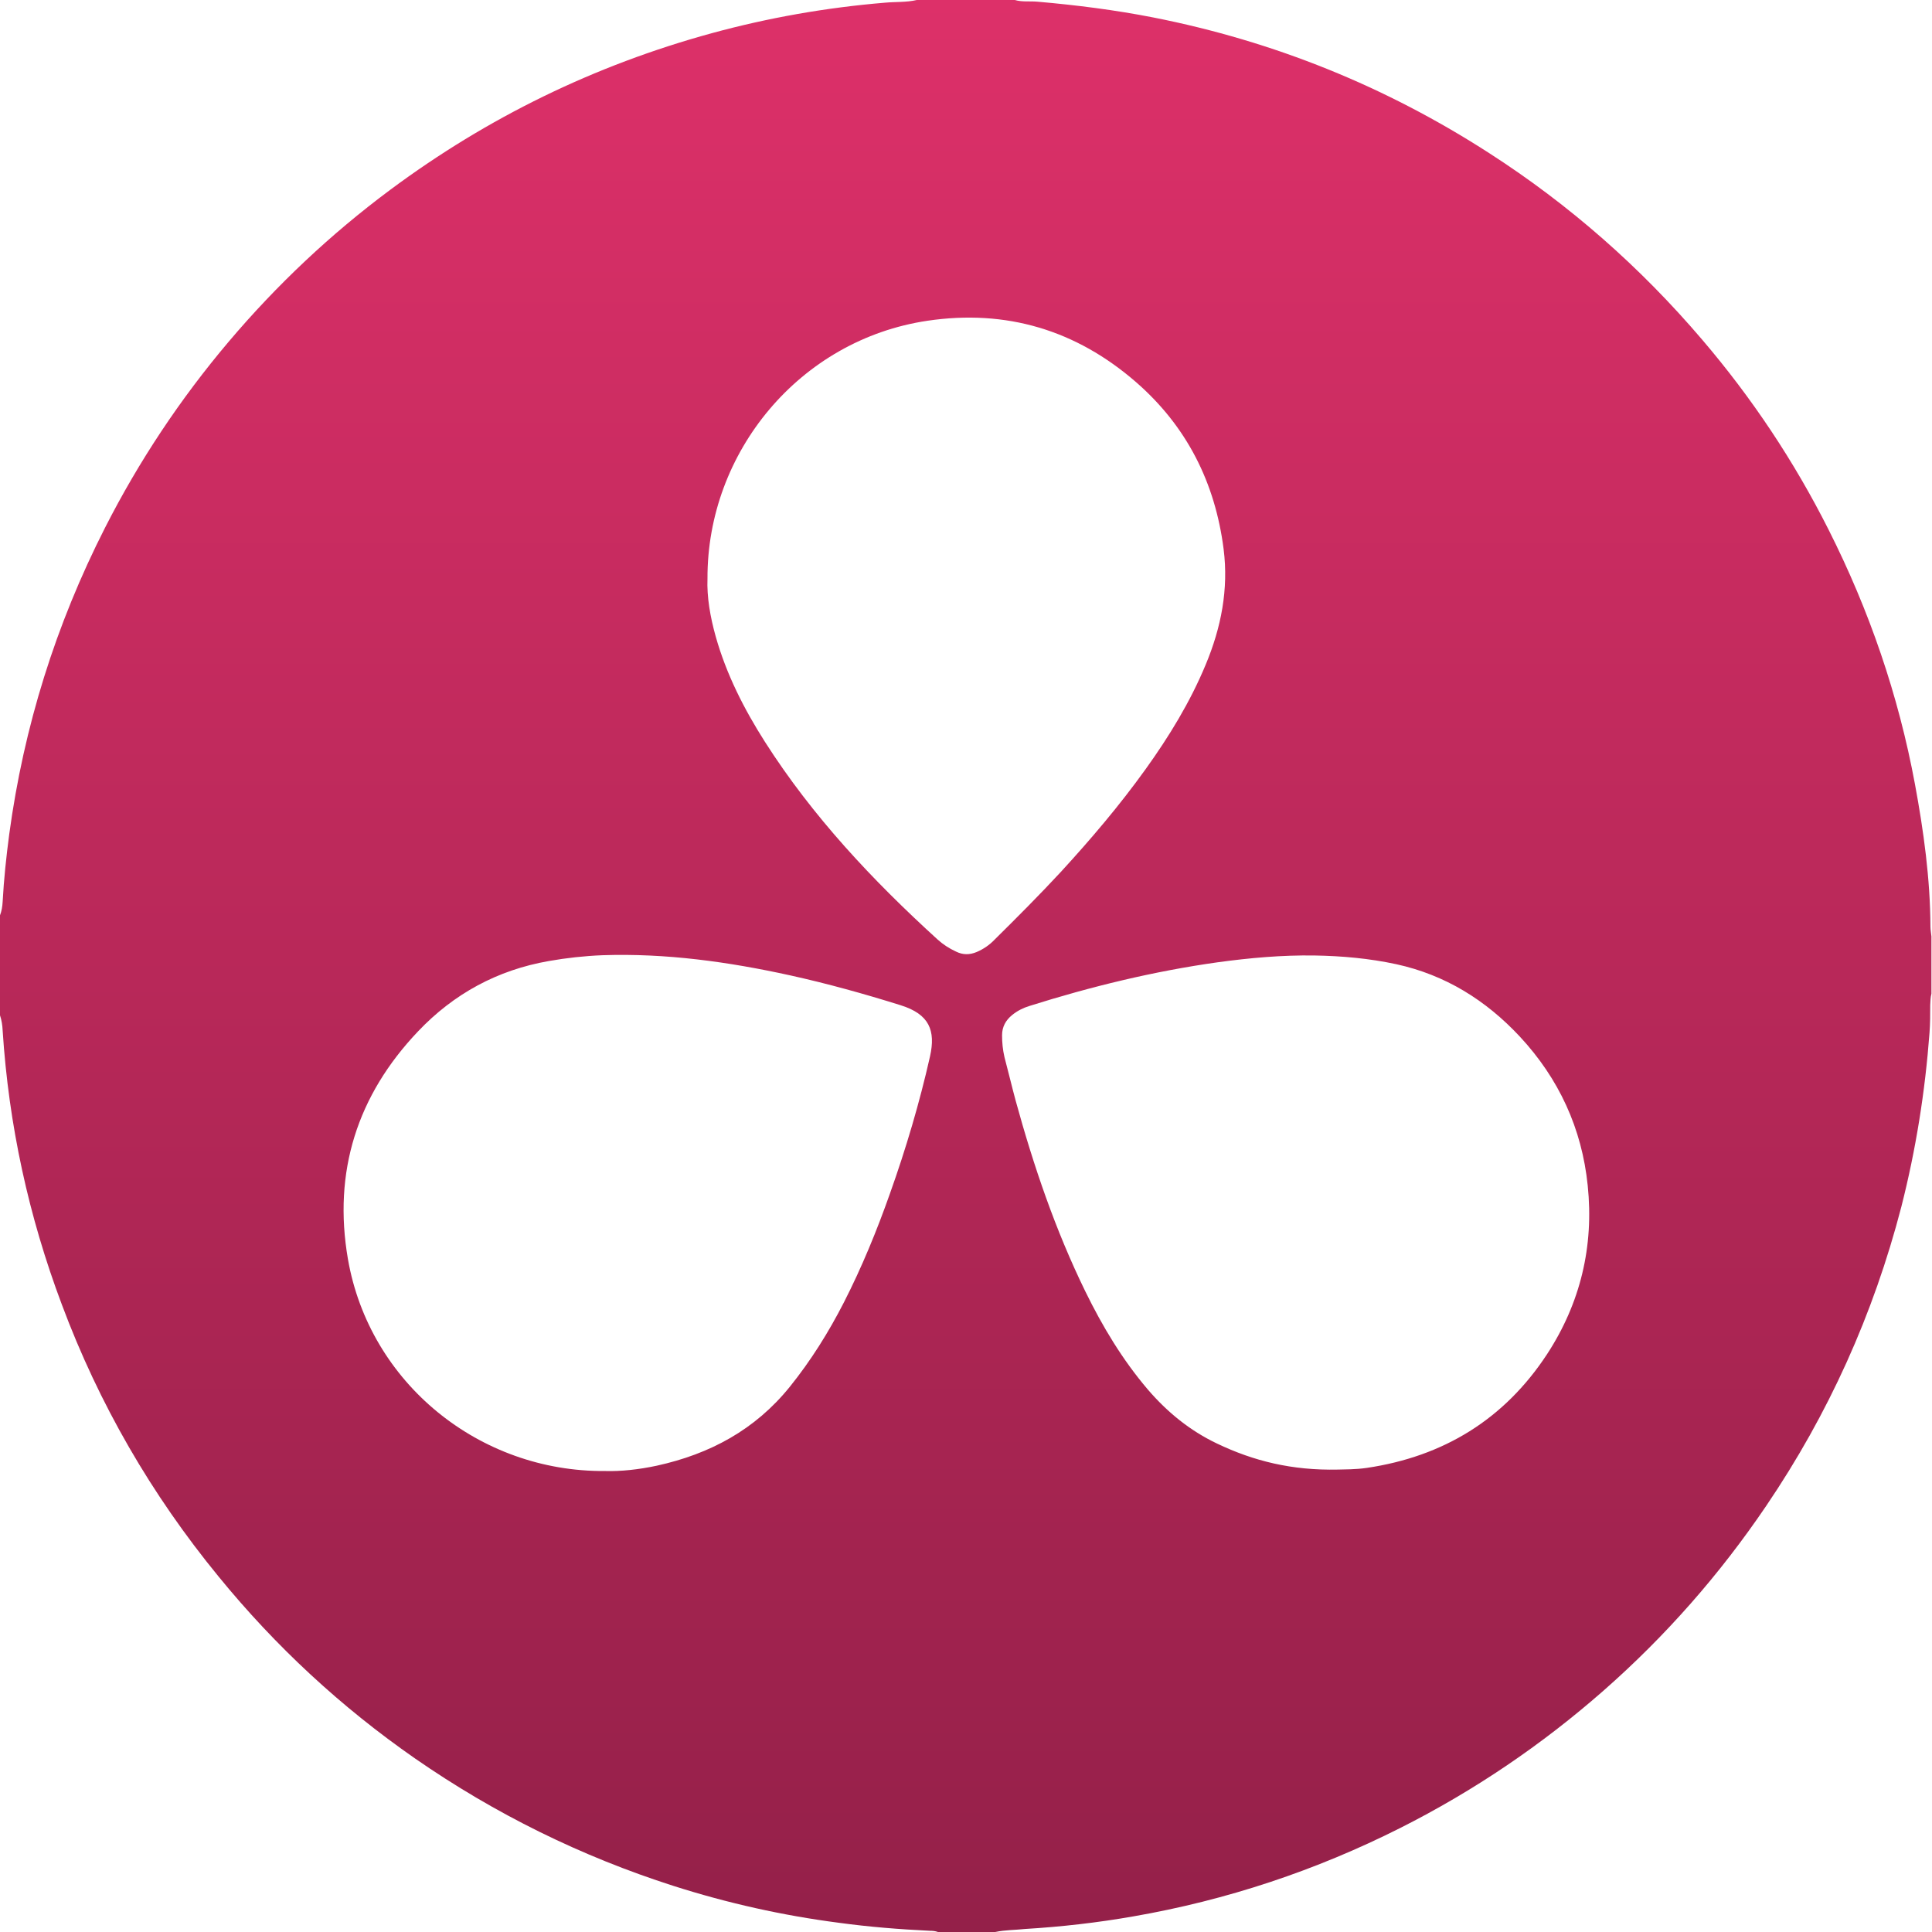
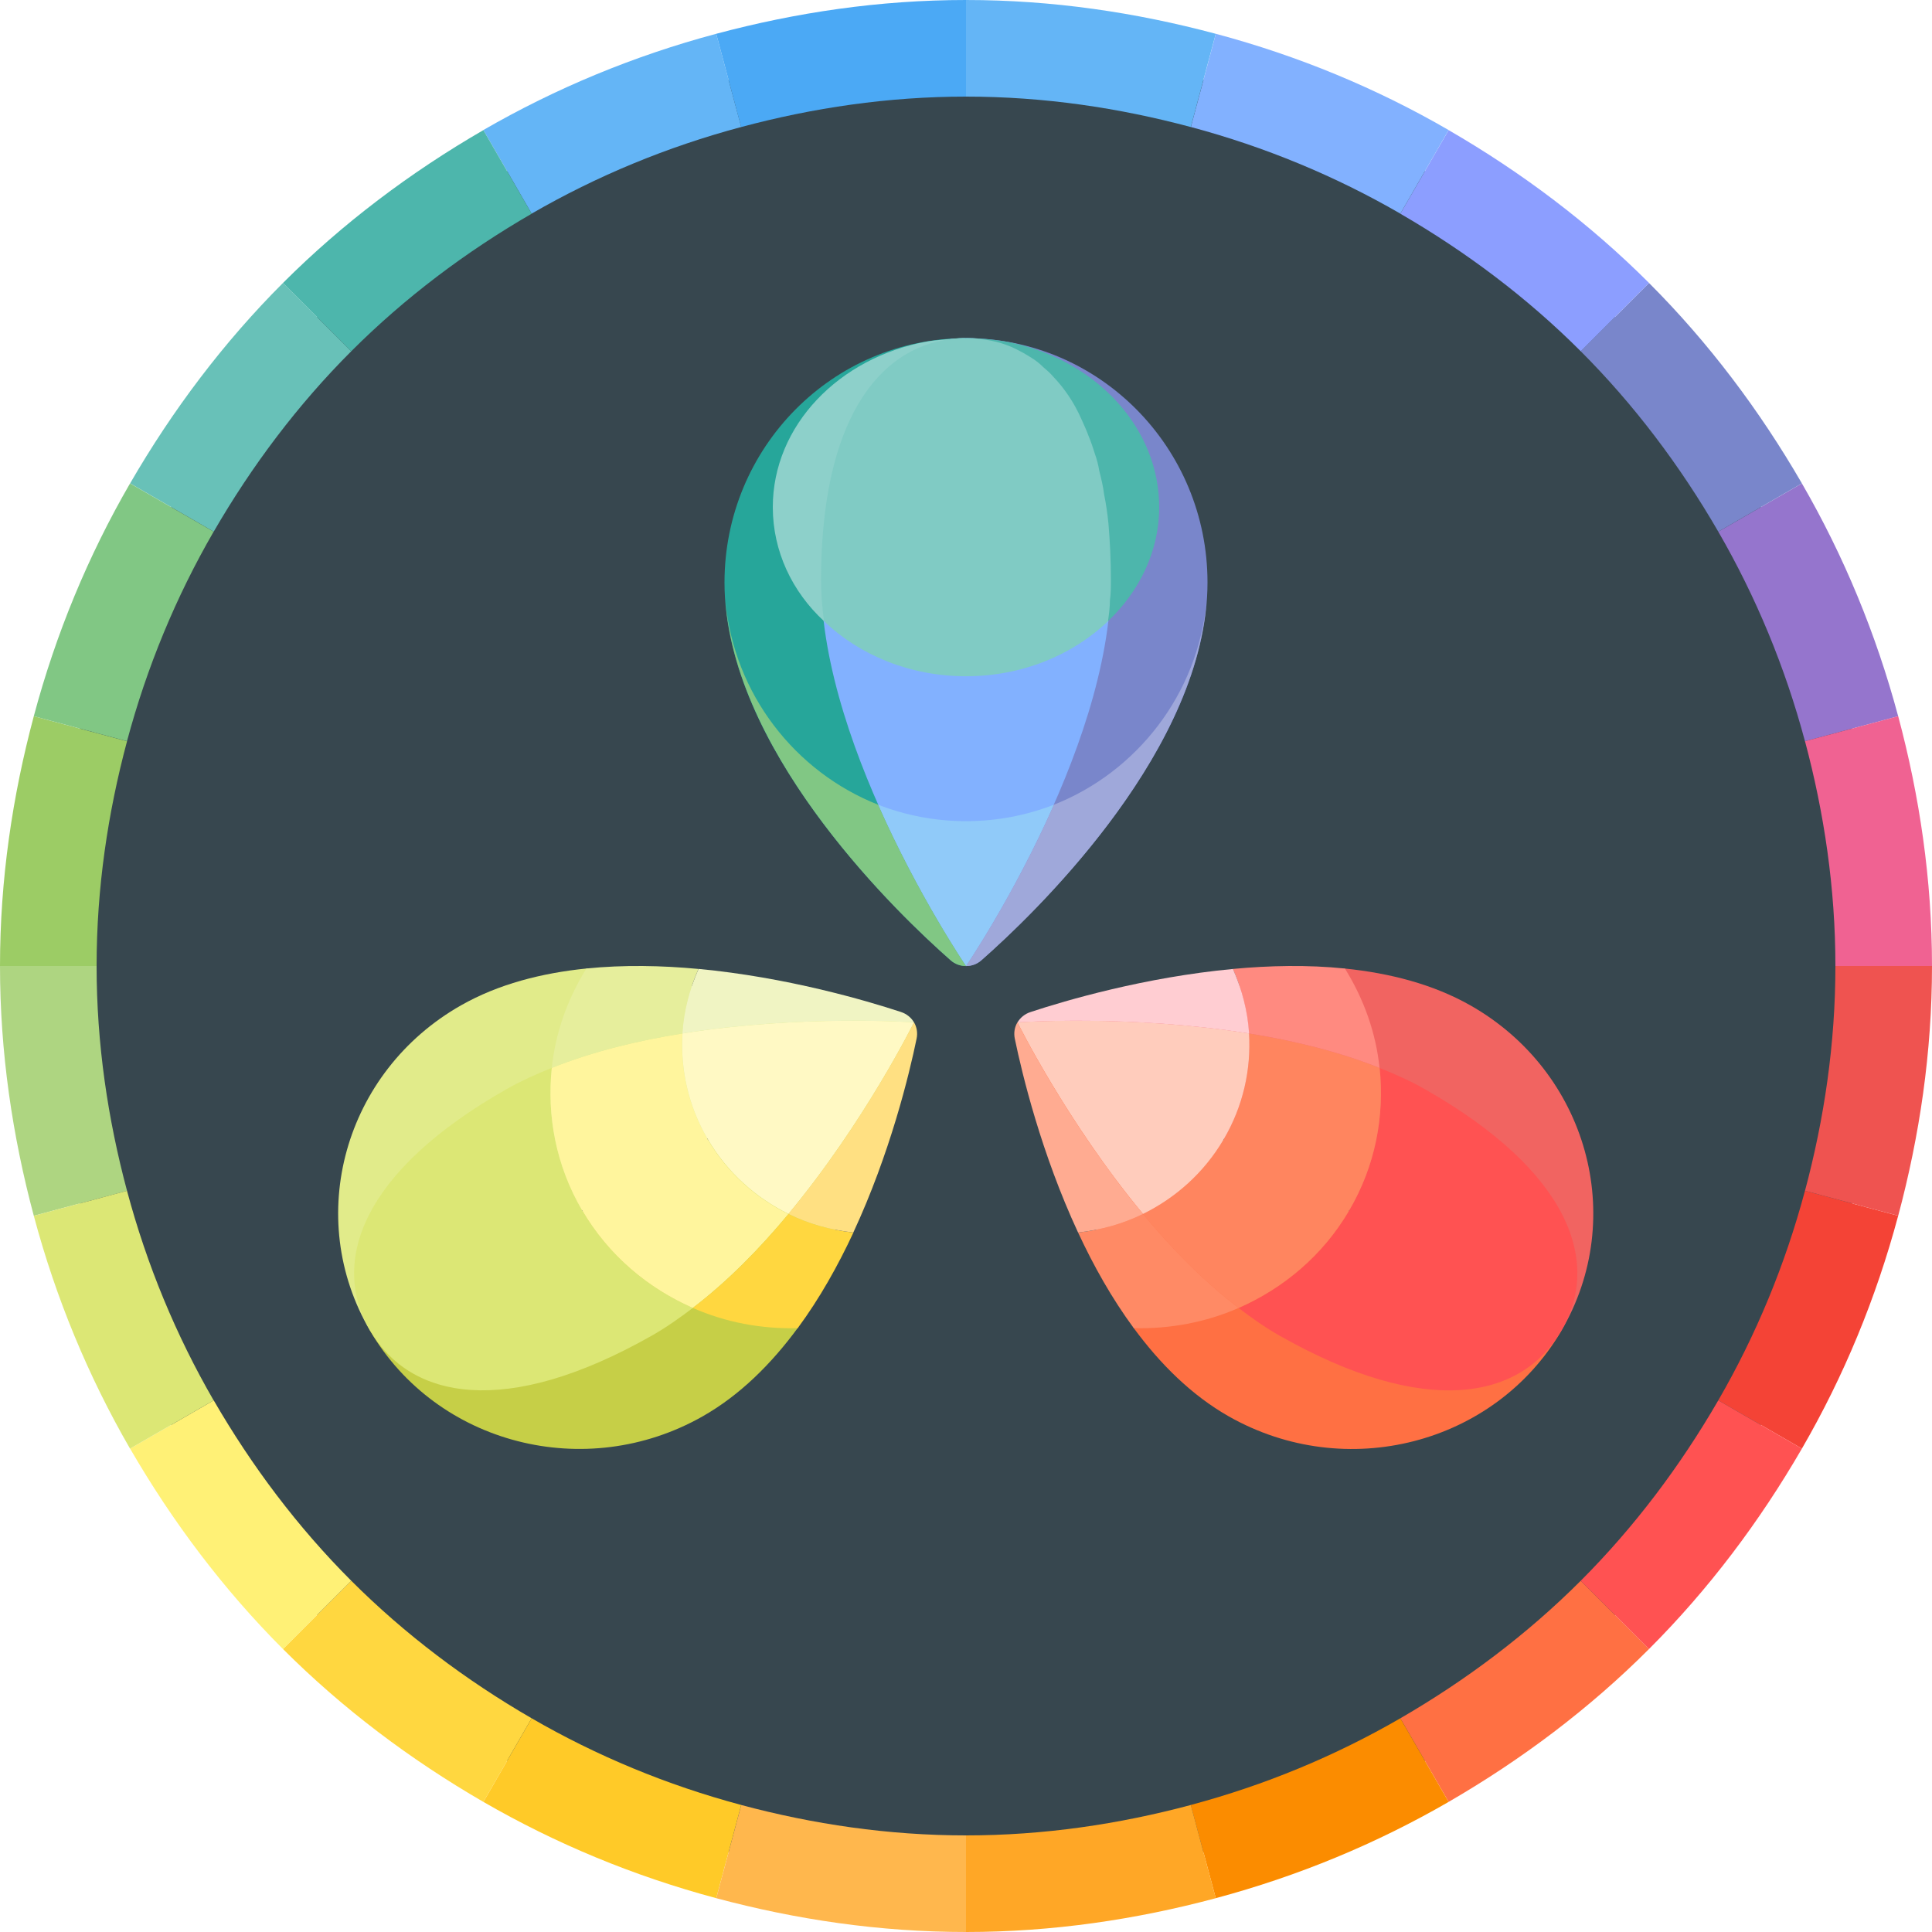
- <svg xmlns="http://www.w3.org/2000/svg" width="5117.7" height="5118.9" viewBox="0 0 5117.7 5118.9">
-   <linearGradient id="a" x1="2558.827" x2="2558.827" y1="5116.56" y2="-2.38" gradientTransform="matrix(1 0 0 -1 0 5116.56)" gradientUnits="userSpaceOnUse">
-     <stop offset="0" stop-color="#dd3069" />
-     <stop offset="1" stop-color="#942049" />
-   </linearGradient>
-   <path fill="url(#a)" d="M2636.9 5118.9h-151.7c-7.1-2.6-14.1-3.2-21.2-3.2-81-3.9-161.4-10.3-241.1-21.2-149.1-19.3-295.7-52.1-438.4-97.7-244.9-78.4-473.1-190.9-684.6-337.5-196.1-136.3-369.6-297-520.7-482.1-178.1-217.3-316.9-457.1-415.3-720.6-88.1-234-140.8-476.3-156.9-726.4-.6-13.5-2.6-27-7.1-40.5v-264.2c4.5-11.6 6.4-23.8 7.1-36 3.2-59.8 9.6-119.6 17.4-178.7 38.6-285.4 123.4-556.1 253.9-812.6 90-176.8 199.3-341.3 327.8-493.1 127.3-150.4 270-284.8 428.1-402.4 257.8-191.6 541.3-329.8 851.1-414.6 150.4-41.1 304.1-68.1 459.6-81 27.6-2.6 56.6-.6 84.2-7.1h259.7c19.9 5.8 40.5 2.6 60.4 4.5 102.9 9 205.1 21.9 306.6 41.8 319.5 63 615.8 182.6 889.7 359.3 212.8 136.9 400.5 302.1 564.4 494.3 131.8 154.3 243.6 322.1 334.9 503.3 108 214.1 185.1 438.4 228.9 674.3 23.1 124.7 40.5 250.7 41.1 378 0 8.4 1.9 17.4 2.6 25.7v151.7c-2.6 9.6-2.6 19.9-3.2 30.2 0 24.4 0 48.9-1.9 73.3-11.6 155.6-36 309.2-74.6 460.9-73.9 284.8-192.9 549-358.1 792.6-122.8 181.3-266.1 344.6-430.7 489.2-163.9 144-343.3 265.5-538.1 363.8-224.4 113.1-460.3 191.6-707.8 234.6-95.1 16.7-190.9 27.6-287.3 33.4-25.4 2.9-52.4 2.3-78.8 8zM1602.6 3897.5c42.4 1.3 90-3.9 137.6-14.1 140.8-30.9 260.4-95.1 352.3-208.9 55.9-69.4 102.9-144.6 143.4-223.7 47.6-93.2 87.4-190.3 122.1-288.6 42.4-118.9 78.4-240.4 106.1-363.2 15.4-68.8-1.9-111.9-77.8-135.6-96.4-30.2-193.5-57.2-292.5-79.1-163.9-36-329.1-59.1-497.6-53.4-47.6 1.9-95.1 7.1-142.1 15.4-136.3 23.8-252 86.8-346.5 186.4-161.4 169.7-225.6 372.2-185.8 603 57.2 329.8 349.1 564.4 680.8 561.8zm271.9-2364.3c-1.9 48.2 7.1 100.9 21.9 153.6 28.3 100.3 75.2 192.2 130.5 279 126 197.4 284.8 366.4 457.1 523.3 14.1 12.9 30.9 23.8 48.9 32.1 18 9 36 9 54.6 1.3 18-7.7 34.1-18.6 47.6-32.8 59.8-59.1 118.9-118.3 175.5-179.4 79.7-86.8 155.6-176.1 224.4-271.9 62.4-86.8 118.3-178.1 159.4-277.1 41.1-98.4 61.1-199.9 47.6-306.6-22.5-176.1-97.7-325.3-232.1-442.3-158.9-138.1-344-193.4-552.3-162.6-338.8 50.2-584.4 348.5-583.1 683.4zm1670.1 2360.5c16.7-.6 46.9 0 77.1-4.5 203.1-30.2 363.8-128.6 477-300.8 88.7-135.6 124.7-286.1 108-447.4-15.4-151.1-76.5-283.5-180-394.7-90-96.4-197.4-163.3-327.2-191.6-71.4-15.4-144-21.9-216.6-23.1-86.1-1.3-171.6 6.4-256.5 18-169.7 23.8-335.6 64.3-498.8 115.7-16.7 5.1-32.1 12.9-45.6 23.8-17.4 14.1-27 31.5-27 54 0 19.3 1.9 38.6 6.4 57.9 10.3 38.6 19.3 77.1 29.6 115.1 47.6 173.6 105.4 343.3 184.5 505.3 45.6 93.2 98.4 181.3 165.9 260.4 51.4 59.8 111.2 108.6 182.6 142.7 97.6 46.7 199.1 71.8 320.6 69.2z" />
+ <svg xmlns="http://www.w3.org/2000/svg" width="65" height="65" viewBox="0 0 65 65" fill="none">
+   <path d="M32.502 1.627C24.313 1.627 16.46 4.88 10.67 10.67C4.88 16.46 1.627 24.313 1.627 32.502C1.627 40.69 4.88 48.544 10.67 54.334C16.46 60.124 24.313 63.377 32.502 63.377C40.69 63.377 48.544 60.124 54.334 54.334C60.124 48.544 63.377 40.69 63.377 32.502C63.377 24.313 60.124 16.46 54.334 10.67C48.544 4.88 40.69 1.627 32.502 1.627V1.627Z" fill="#37474F" />
+   <path d="M34.23 34.397L38.145 44.684C39.032 45.888 40.087 46.941 41.345 47.655C45.276 49.886 50.282 48.599 52.526 44.78C52.525 44.78 34.679 34.739 34.23 34.397Z" fill="#FF7043" />
+   <path d="M34.23 34.398C34.755 34.607 52.526 44.78 52.526 44.78C54.769 40.959 53.401 36.055 49.468 33.824C48.21 33.111 46.756 32.74 45.251 32.586L34.23 34.398Z" fill="#F16461" />
+   <path d="M47.925 36.637C47.452 36.368 46.942 36.139 46.415 35.93C46.584 37.543 46.277 39.219 45.388 40.731C44.499 42.244 43.178 43.343 41.672 44.006C42.12 44.349 42.577 44.669 43.05 44.937C47.975 47.732 51.176 47.072 52.524 44.781C53.871 42.488 52.85 39.431 47.925 36.637Z" fill="#FF5252" />
+   <path d="M38.453 40.844C39.41 41.998 40.494 43.106 41.672 44.004C43.179 43.341 44.501 42.243 45.389 40.73C46.278 39.217 46.585 37.542 46.416 35.928C45.034 35.376 43.515 35.007 42.022 34.77C42.093 35.974 41.827 37.212 41.169 38.335C40.507 39.458 39.55 40.304 38.453 40.844Z" fill="#FF855F" />
+   <path d="M41.673 44.004C40.495 43.106 39.411 41.996 38.454 40.844C37.77 41.18 37.03 41.383 36.272 41.468C36.787 42.578 37.406 43.683 38.145 44.685C39.362 44.713 40.566 44.49 41.673 44.004Z" fill="#FF8A65" />
+   <path d="M42.02 34.77C43.515 35.009 45.034 35.377 46.414 35.929C46.29 34.743 45.884 33.608 45.248 32.585C43.996 32.456 42.714 32.484 41.478 32.599C41.782 33.288 41.976 34.02 42.02 34.77Z" fill="#FF8A80" />
+   <path d="M41.169 38.333C41.829 37.21 42.095 35.973 42.022 34.768C38.005 34.127 34.23 34.395 34.23 34.395C34.23 34.395 35.882 37.743 38.455 40.842C39.552 40.302 40.509 39.456 41.169 38.333Z" fill="#FFCCBC" />
+   <path d="M38.455 40.843C35.881 37.744 34.23 34.397 34.23 34.397C34.135 34.556 34.101 34.749 34.142 34.946C34.391 36.151 35.036 38.812 36.271 41.468C37.029 41.382 37.77 41.181 38.455 40.843Z" fill="#FFAB91" />
+   <path d="M41.481 32.6C38.522 32.876 35.857 33.657 34.671 34.049C34.478 34.112 34.325 34.239 34.232 34.398C34.232 34.398 38.007 34.13 42.024 34.771C41.979 34.02 41.785 33.289 41.481 32.6Z" fill="#FFCDD2" />
+   <path d="M30.749 34.397C30.301 34.739 12.455 44.779 12.455 44.779C14.699 48.597 19.704 49.884 23.637 47.653C24.894 46.94 25.949 45.887 26.836 44.683L30.749 34.397Z" fill="#C6CF47" />
+   <path d="M30.751 34.396L19.73 32.584C18.225 32.737 16.769 33.109 15.513 33.822C11.582 36.053 10.212 40.958 12.455 44.778C12.456 44.778 30.226 34.607 30.751 34.396Z" fill="#E1EB8A" />
+   <path d="M21.931 44.935C22.404 44.667 22.86 44.345 23.309 44.004C21.802 43.341 20.48 42.242 19.592 40.73C18.703 39.217 18.396 37.541 18.565 35.928C18.041 36.137 17.529 36.367 17.056 36.635C12.13 39.43 11.111 42.485 12.457 44.777C13.804 47.07 17.005 47.73 21.931 44.935Z" fill="#DCE775" />
+   <path d="M22.958 34.77C21.463 35.008 19.944 35.376 18.564 35.928C18.395 37.542 18.702 39.217 19.591 40.73C20.48 42.243 21.801 43.341 23.307 44.004C24.485 43.106 25.569 41.996 26.526 40.844C25.43 40.303 24.472 39.458 23.813 38.335C23.153 37.21 22.886 35.974 22.958 34.77Z" fill="#FFF59D" />
+   <path d="M18.564 35.928C19.946 35.376 21.465 35.007 22.958 34.77C23.004 34.019 23.196 33.288 23.5 32.599C22.265 32.483 20.981 32.457 19.73 32.584C19.094 33.608 18.688 34.744 18.564 35.928Z" fill="#E6EE9C" />
+   <path d="M26.528 40.844C25.571 41.998 24.487 43.106 23.309 44.004C24.415 44.492 25.619 44.715 26.838 44.685C27.578 43.683 28.195 42.578 28.712 41.468C27.951 41.383 27.212 41.182 26.528 40.844Z" fill="#FFD740" />
+   <path d="M23.814 38.333C24.474 39.456 25.431 40.301 26.528 40.842C29.102 37.743 30.753 34.395 30.753 34.395C30.753 34.395 26.978 34.127 22.961 34.768C22.888 35.973 23.154 37.21 23.814 38.333Z" fill="#FFF9C4" />
+   <path d="M22.959 34.769C26.976 34.128 30.751 34.397 30.751 34.397C30.657 34.237 30.505 34.111 30.312 34.047C29.124 33.656 26.459 32.876 23.502 32.598C23.196 33.287 23.005 34.018 22.959 34.769Z" fill="#F0F4C3" />
+   <path d="M28.709 41.467C29.944 38.81 30.59 36.151 30.838 34.944C30.879 34.747 30.845 34.554 30.75 34.395C30.75 34.395 29.099 37.742 26.525 40.841C27.211 41.181 27.951 41.382 28.709 41.467Z" fill="#FFE082" />
+   <path d="M60.726 40.062C60.058 42.56 59.076 44.926 57.81 47.113L60.623 48.737C62.031 46.306 63.119 43.68 63.862 40.903L60.726 40.062Z" fill="#F44336" />
+   <path d="M11.817 53.182L9.52 55.479C11.52 57.48 13.798 59.196 16.263 60.623L17.887 57.81C15.668 56.526 13.618 54.982 11.817 53.182Z" fill="#FFD740" />
+   <path d="M3.25 32.5H0C0 35.412 0.419 38.218 1.137 40.904L4.274 40.064C3.627 37.646 3.25 35.12 3.25 32.5Z" fill="#AED581" />
+   <path d="M7.19 47.113L4.377 48.737C5.804 51.202 7.52 53.478 9.52 55.48L11.818 53.183C10.017 51.382 8.474 49.331 7.19 47.113Z" fill="#FFF176" />
+   <path d="M4.273 40.062L1.137 40.904C1.879 43.68 2.97 46.307 4.375 48.738L7.188 47.115C5.922 44.926 4.941 42.562 4.273 40.062Z" fill="#DCE775" />
+   <path d="M17.887 57.81L16.264 60.623C18.695 62.029 21.321 63.119 24.098 63.862L24.938 60.726C22.439 60.058 20.074 59.076 17.887 57.81Z" fill="#FFCA28" />
+   <path d="M47.113 57.81L48.737 60.623C51.202 59.196 53.48 57.48 55.48 55.479L53.183 53.182C51.382 54.982 49.331 56.526 47.113 57.81Z" fill="#FF7043" />
+   <path d="M40.062 60.726L40.903 63.862C43.678 63.119 46.306 62.029 48.737 60.623L47.113 57.81C44.926 59.076 42.562 60.058 40.062 60.726Z" fill="#FB8C00" />
+   <path d="M53.182 53.183L55.479 55.48C57.48 53.48 59.196 51.202 60.623 48.737L57.81 47.113C56.526 49.331 54.982 51.382 53.182 53.183Z" fill="#FF5252" />
+   <path d="M24.938 60.727L24.098 63.863C26.782 64.581 29.588 65 32.501 65V61.75C29.881 61.75 27.354 61.373 24.938 60.727Z" fill="#FFB74D" />
+   <path d="M32.5 61.75V65C35.412 65 38.218 64.581 40.904 63.863L40.064 60.727C37.646 61.373 35.12 61.75 32.5 61.75Z" fill="#FFA726" />
+   <path d="M24.938 4.273L24.096 1.137C21.32 1.879 18.693 2.97 16.262 4.375L17.885 7.188C20.074 5.922 22.438 4.941 24.938 4.273Z" fill="#64B5F6" />
+   <path d="M60.726 24.938L63.862 24.098C63.119 21.322 62.029 18.695 60.623 16.264L57.81 17.887C59.076 20.074 60.058 22.439 60.726 24.938Z" fill="#9575CD" />
+   <path d="M57.81 17.887L60.623 16.263C59.196 13.798 57.48 11.52 55.479 9.52L53.182 11.817C54.982 13.618 56.526 15.668 57.81 17.887Z" fill="#7986CB" />
+   <path d="M53.183 11.818L55.48 9.52C53.48 7.52 51.202 5.804 48.737 4.377L47.113 7.19C49.331 8.474 51.382 10.017 53.183 11.818Z" fill="#8C9EFF" />
+   <path d="M47.114 7.188L48.737 4.375C46.308 2.968 43.68 1.878 40.905 1.137L40.065 4.273C42.562 4.941 44.926 5.922 47.114 7.188Z" fill="#82B1FF" />
+   <path d="M61.75 32.5H65C65 29.588 64.581 26.782 63.863 24.096L60.727 24.936C61.373 27.354 61.75 29.881 61.75 32.5Z" fill="#F06292" />
+   <path d="M4.274 24.938L1.137 24.096C0.419 26.782 0 29.588 0 32.5H3.25C3.25 29.881 3.627 27.354 4.274 24.938Z" fill="#9CCC65" />
+   <path d="M60.727 40.063L63.863 40.903C64.581 38.218 65 35.412 65 32.5H61.75C61.75 35.12 61.373 37.646 60.727 40.063Z" fill="#EF5350" />
+   <path d="M40.063 4.274L40.903 1.137C38.218 0.419 35.412 0 32.5 0V3.25C35.12 3.25 37.646 3.627 40.063 4.274Z" fill="#64B5F6" />
+   <path d="M11.818 11.817L9.52 9.52C7.52 11.52 5.804 13.798 4.377 16.263L7.19 17.887C8.474 15.668 10.017 13.618 11.818 11.817Z" fill="#68C1B8" />
+   <path d="M7.188 17.887L4.375 16.264C2.968 18.693 1.878 21.321 1.137 24.096L4.273 24.936C4.941 22.439 5.922 20.074 7.188 17.887Z" fill="#81C784" />
+   <path d="M17.887 7.19L16.263 4.377C13.798 5.804 11.52 7.52 9.52 9.52L11.817 11.818C13.618 10.017 15.668 8.474 17.887 7.19Z" fill="#4DB6AC" />
+   <path d="M32.5 3.25V0C29.588 0 26.782 0.419 24.096 1.137L24.936 4.274C27.354 3.627 29.881 3.25 32.5 3.25Z" fill="#4BA9F5" />
+   <path d="M32.502 11.377L32.5 32.502C32.687 32.502 32.874 32.434 33.026 32.299C34.829 30.708 40.625 25.152 40.625 19.598C40.625 15.058 36.988 11.379 32.502 11.377Z" fill="#7986CB" />
+   <path d="M32.5 11.377C32.498 11.377 32.498 11.377 32.5 11.377C28.013 11.377 24.375 15.058 24.375 19.598C24.375 25.152 30.171 30.708 31.974 32.299C32.126 32.434 32.313 32.502 32.5 32.502V11.377Z" fill="#26A69A" />
+   <path d="M32.5 11.377C29.806 11.377 27.625 13.814 27.625 19.502C27.625 25.336 32.5 32.502 32.5 32.502C32.5 32.502 37.375 25.336 37.375 19.502C37.375 13.814 35.193 11.377 32.5 11.377Z" fill="#82B1FF" />
+   <path d="M32.5 11.377C33.382 11.377 34.029 11.527 34.12 11.548C36.925 12.186 39 14.419 39 17.064C39 18.543 38.334 19.892 37.278 20.899C37.294 20.786 32.957 11.426 32.5 11.377Z" fill="#4DB6AC" />
+   <path d="M35.458 27.074C34.093 30.162 32.501 32.502 32.501 32.502C32.501 32.502 30.908 30.162 29.543 27.074C30.469 27.432 31.46 27.627 32.501 27.627C33.54 27.627 34.532 27.432 35.458 27.074Z" fill="#90CAF9" />
+   <path d="M27.723 20.899C26.65 19.908 26 18.543 26 17.064C26 14.318 28.226 12.027 31.184 11.491C31.444 11.442 32.225 11.377 32.5 11.377C30.046 11.669 27.657 20.428 27.723 20.899Z" fill="#8DD0CA" />
+   <path d="M37.375 19.502C37.375 19.729 37.375 19.973 37.342 20.201C37.342 20.428 37.31 20.672 37.277 20.899C36.091 22.037 34.385 22.752 32.5 22.752C30.615 22.752 28.909 22.037 27.723 20.899C27.657 20.428 27.625 19.957 27.625 19.502C27.625 14.172 29.543 11.702 31.996 11.409C32.159 11.377 32.337 11.377 32.5 11.377C32.663 11.377 32.841 11.377 33.004 11.409C33.459 11.458 33.914 11.588 34.32 11.816C34.45 11.881 34.58 11.962 34.71 12.043C34.84 12.124 34.97 12.222 35.1 12.352C35.214 12.449 35.328 12.547 35.425 12.661C35.799 13.051 36.14 13.538 36.4 14.139C36.481 14.318 36.562 14.497 36.627 14.676C36.709 14.871 36.774 15.066 36.839 15.277C36.904 15.456 36.953 15.651 36.985 15.846C37.05 16.106 37.115 16.366 37.148 16.642C37.212 16.951 37.261 17.292 37.294 17.633C37.342 18.202 37.375 18.836 37.375 19.502Z" fill="#80CBC4" />
+   <path d="M40.593 20.232C40.186 25.579 34.759 30.779 33.02 32.306C32.874 32.436 32.695 32.501 32.5 32.501C32.5 32.501 34.093 30.161 35.458 27.074C38.252 25.969 40.3 23.352 40.593 20.232Z" fill="#9FA8DA" />
+   <path d="M32.501 32.501C32.306 32.501 32.127 32.436 31.981 32.306C30.242 30.779 24.814 25.579 24.408 20.232C24.701 23.352 26.748 25.969 29.543 27.074C30.908 30.161 32.501 32.501 32.501 32.501Z" fill="#81C784" />
</svg>
